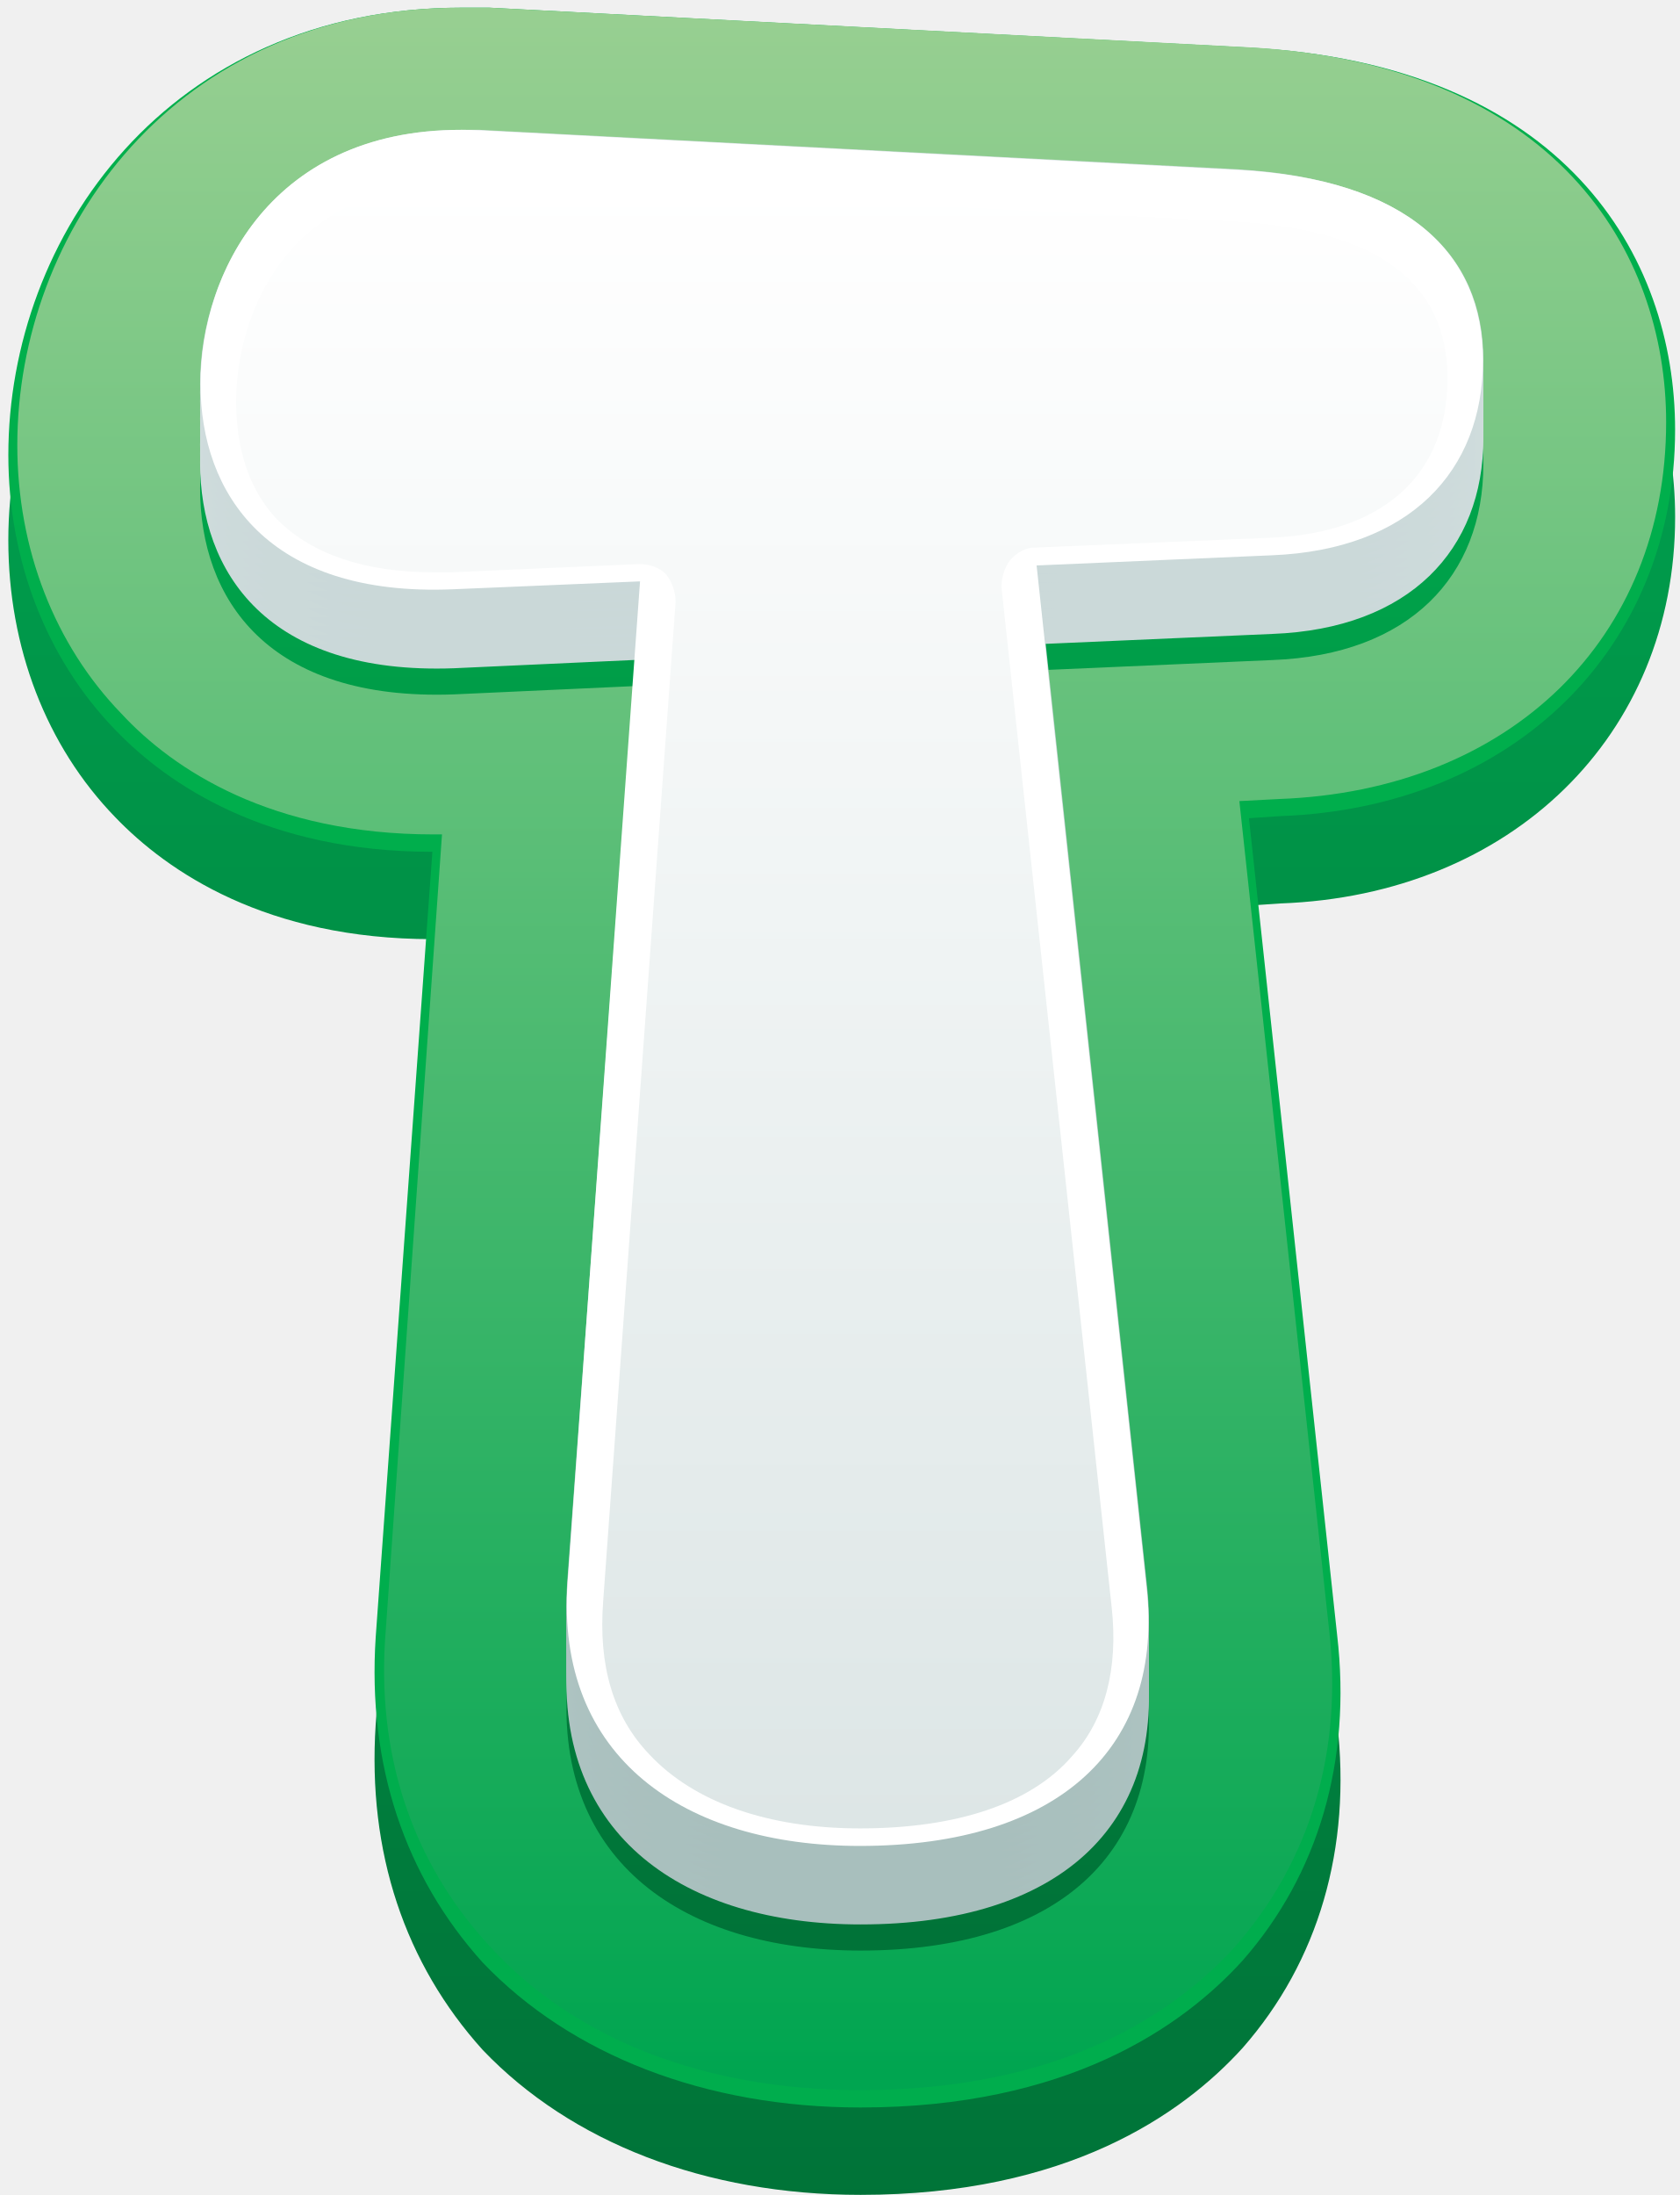
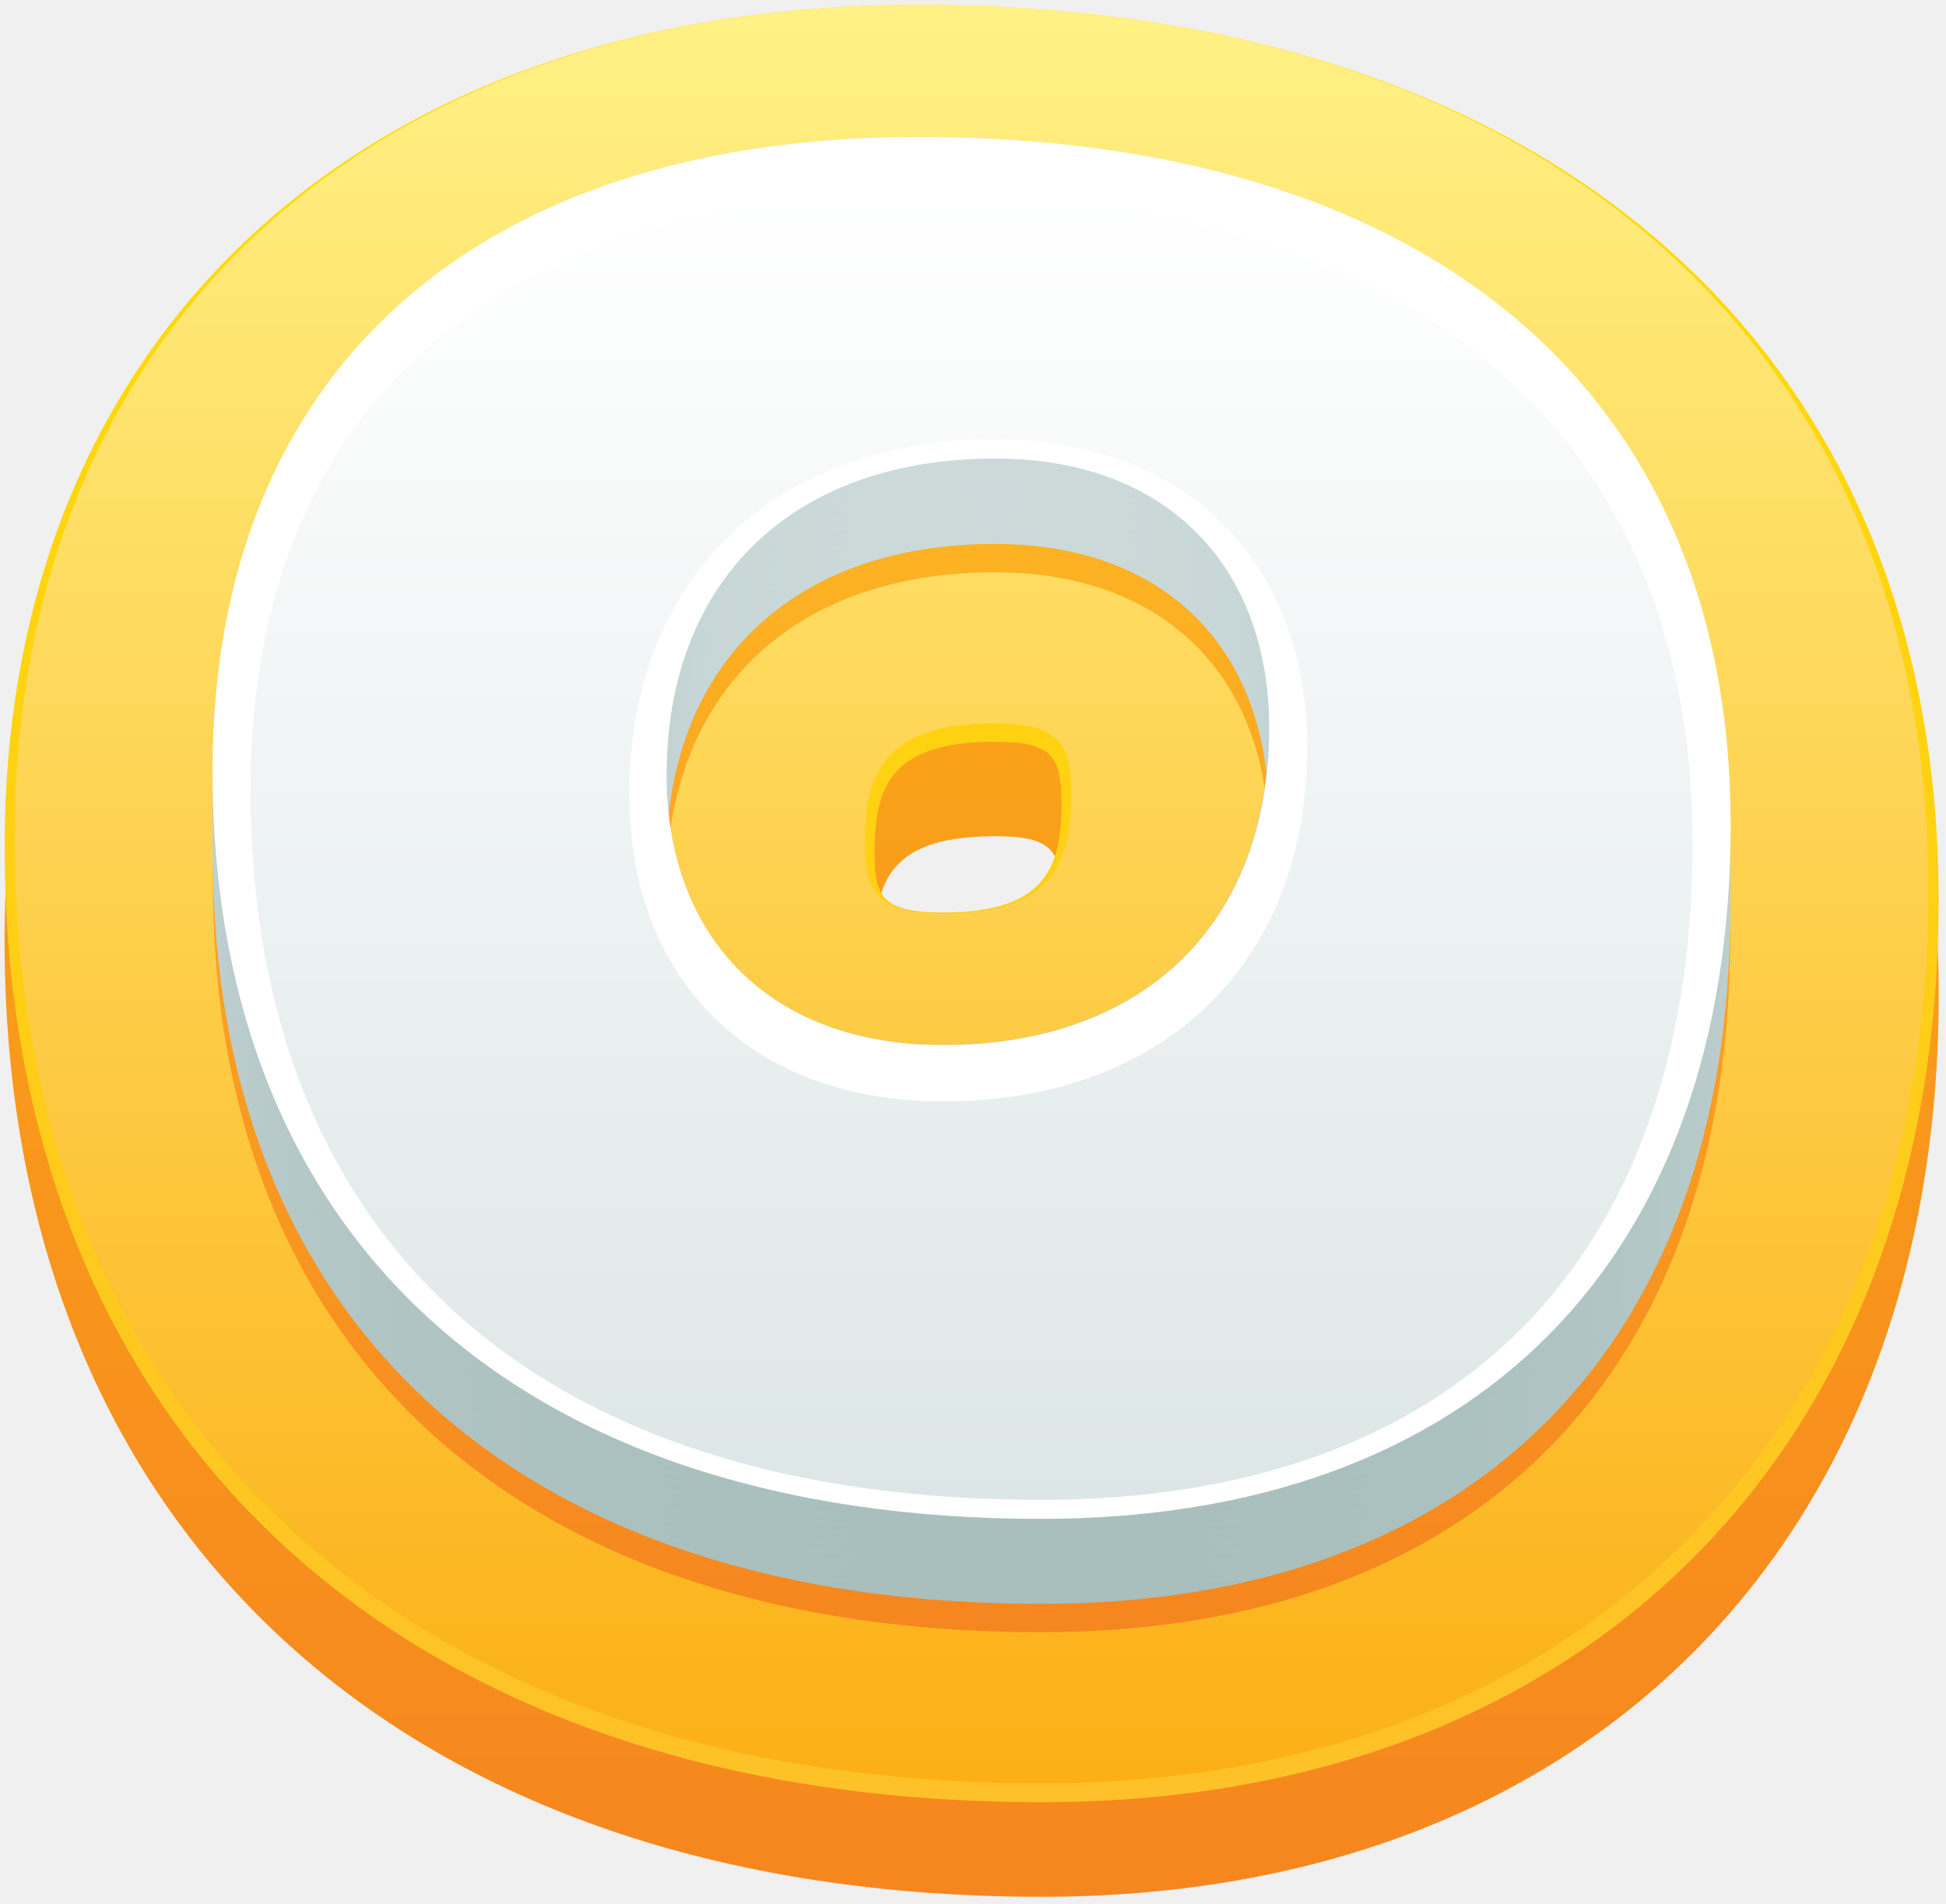
- <svg xmlns="http://www.w3.org/2000/svg" width="100%" height="100%" viewBox="0 0 173 226" version="1.1" xml:space="preserve" style="fill-rule:evenodd;clip-rule:evenodd;stroke-linejoin:round;stroke-miterlimit:2;">
-   <g transform="matrix(1,0,0,1,-1831,-1112)">
+ <svg xmlns="http://www.w3.org/2000/svg" width="100%" height="100%" viewBox="0 0 185 181" version="1.1" xml:space="preserve" style="fill-rule:evenodd;clip-rule:evenodd;stroke-linejoin:round;stroke-miterlimit:2;">
+   <g transform="matrix(1,0,0,1,-1483,-1135)">
    <g>
-       <g transform="matrix(0,216.206,216.206,0,1917.69,1121.78)">
-         <path d="M0.212,-0.397C0.263,-0.397 0.31,-0.379 0.344,-0.346C0.37,-0.321 0.402,-0.274 0.402,-0.195L0.776,-0.222C0.837,-0.226 0.89,-0.208 0.931,-0.171C0.975,-0.129 1,-0.065 1,0.009C1,0.107 0.962,0.162 0.93,0.191C0.889,0.227 0.835,0.243 0.775,0.236L0.386,0.194L0.385,0.209C0.381,0.319 0.305,0.397 0.201,0.397C0.118,0.397 0.027,0.344 0.019,0.194L0,-0.168C0,-0.172 0,-0.177 0,-0.181C0,-0.321 0.11,-0.397 0.212,-0.397Z" style="fill:url(#_Linear1);fill-rule:nonzero;" />
+       <g transform="matrix(0,170.887,170.887,0,1575.37,1144.43)">
+         <path d="M0.468,-0.538C0.796,-0.538 1,-0.317 1,0.039C1,0.342 0.803,0.538 0.498,0.538C0.191,0.538 0,0.32 0,-0.03C0,-0.338 0.184,-0.538 0.468,-0.538ZM0.471,-0.054C0.433,-0.054 0.41,-0.043 0.41,0.013C0.41,0.045 0.418,0.05 0.445,0.05C0.482,0.05 0.505,0.039 0.505,-0.016C0.505,-0.051 0.495,-0.054 0.471,-0.054Z" style="fill:url(#_Linear1);fill-rule:nonzero;" />
      </g>
-       <g transform="matrix(0,216.199,216.199,0,1917.69,1112.79)">
-         <path d="M0.213,-0.397C0.263,-0.397 0.31,-0.379 0.344,-0.346C0.37,-0.321 0.402,-0.274 0.402,-0.195L0.776,-0.222C0.837,-0.226 0.89,-0.208 0.931,-0.171C0.975,-0.129 1,-0.065 1,0.009C1,0.107 0.962,0.162 0.93,0.191C0.889,0.227 0.835,0.243 0.775,0.236L0.386,0.194L0.385,0.209C0.381,0.32 0.305,0.397 0.201,0.397C0.118,0.397 0.027,0.344 0.019,0.194L0,-0.168C0,-0.172 0,-0.177 0,-0.181C0,-0.321 0.109,-0.397 0.213,-0.397Z" style="fill:url(#_Linear2);fill-rule:nonzero;" />
+       <g transform="matrix(0,170.869,170.869,0,1575.37,1135.46)">
+         <path d="M0.468,-0.538C0.796,-0.538 1,-0.317 1,0.039C1,0.342 0.803,0.538 0.498,0.538C0.191,0.538 0,0.32 0,-0.03C0,-0.339 0.184,-0.538 0.468,-0.538ZM0.471,-0.054C0.433,-0.054 0.41,-0.043 0.41,0.013C0.41,0.045 0.418,0.05 0.445,0.05C0.482,0.05 0.505,0.039 0.505,-0.016C0.505,-0.051 0.495,-0.054 0.471,-0.054Z" style="fill:url(#_Linear2);fill-rule:nonzero;" />
      </g>
-       <g transform="matrix(0,214.414,214.414,0,1917.69,1112.79)">
-         <path d="M0.21,-0.396C0.26,-0.396 0.306,-0.378 0.339,-0.346C0.366,-0.321 0.397,-0.274 0.397,-0.196C0.397,-0.195 0.397,-0.193 0.397,-0.192L0.779,-0.219C0.839,-0.224 0.891,-0.206 0.931,-0.169C0.976,-0.128 1,-0.065 1,0.009C1,0.107 0.962,0.161 0.931,0.189C0.89,0.225 0.837,0.241 0.778,0.234L0.381,0.191L0.38,0.21C0.376,0.321 0.303,0.396 0.199,0.396C0.117,0.396 0.027,0.343 0.019,0.195L0,-0.169C0,-0.174 0,-0.178 0,-0.183C0,-0.321 0.108,-0.396 0.21,-0.396Z" style="fill:url(#_Linear3);fill-rule:nonzero;" />
+       <g transform="matrix(0,169.077,169.077,0,1575.36,1135.46)">
+         <path d="M0.468,-0.538C0.796,-0.538 1,-0.317 1,0.039C1,0.342 0.803,0.538 0.498,0.538C0.191,0.538 0,0.321 0,-0.03C0,-0.339 0.183,-0.538 0.468,-0.538ZM0.47,-0.06C0.43,-0.06 0.404,-0.047 0.404,0.013C0.404,0.05 0.416,0.056 0.444,0.056C0.484,0.056 0.511,0.044 0.511,-0.016C0.511,-0.054 0.498,-0.06 0.47,-0.06Z" style="fill:url(#_Linear3);fill-rule:nonzero;" />
      </g>
-       <g transform="matrix(0,176.692,176.692,0,1917.69,1136.14)">
-         <path d="M0.148,-0.374C0.212,-0.374 0.272,-0.335 0.268,-0.226L0.263,-0.117L0.846,-0.16C0.948,-0.167 1,-0.092 1,0.011C1,0.127 0.942,0.188 0.849,0.178L0.254,0.114L0.248,0.251C0.245,0.331 0.199,0.374 0.134,0.374C0.072,0.374 0.029,0.33 0.023,0.231L0,-0.211C0,-0.214 0,-0.218 0,-0.222C0,-0.332 0.084,-0.374 0.148,-0.374Z" style="fill:url(#_Linear4);fill-rule:nonzero;" />
+       <g transform="matrix(0,131.365,131.365,0,1575.36,1158.8)">
+         <path d="M0.458,-0.549C0.798,-0.549 1,-0.326 1,0.05C1,0.364 0.814,0.549 0.497,0.549C0.185,0.549 0,0.331 0,-0.039C0,-0.359 0.171,-0.549 0.458,-0.549ZM0.462,-0.221C0.323,-0.221 0.233,-0.132 0.233,0.017C0.233,0.142 0.311,0.215 0.428,0.215C0.567,0.215 0.657,0.127 0.657,-0.021C0.657,-0.146 0.579,-0.221 0.462,-0.221Z" style="fill:url(#_Linear4);fill-rule:nonzero;" />
      </g>
-       <g transform="matrix(0,176.692,176.692,0,1917.69,1133.45)">
-         <path d="M0.148,-0.374C0.212,-0.374 0.272,-0.335 0.268,-0.226L0.263,-0.117L0.846,-0.16C0.948,-0.167 1,-0.092 1,0.011C1,0.127 0.942,0.188 0.849,0.178L0.254,0.114L0.248,0.251C0.245,0.331 0.199,0.374 0.134,0.374C0.072,0.374 0.029,0.33 0.023,0.231L0,-0.211C0,-0.214 0,-0.218 0,-0.222C0,-0.332 0.084,-0.374 0.148,-0.374Z" style="fill:url(#_Linear5);fill-rule:nonzero;" />
+       <g transform="matrix(0,131.371,131.371,0,1575.36,1156.1)">
+         <path d="M0.458,-0.549C0.798,-0.549 1,-0.326 1,0.05C1,0.364 0.813,0.549 0.497,0.549C0.185,0.549 0,0.331 0,-0.039C0,-0.359 0.171,-0.549 0.458,-0.549ZM0.462,-0.221C0.323,-0.221 0.233,-0.132 0.233,0.017C0.233,0.142 0.311,0.215 0.428,0.215C0.567,0.215 0.657,0.127 0.657,-0.021C0.657,-0.146 0.579,-0.221 0.462,-0.221Z" style="fill:url(#_Linear5);fill-rule:nonzero;" />
      </g>
-       <g transform="matrix(0,176.693,176.693,0,1917.69,1132.54)">
-         <path d="M0.148,-0.374C0.212,-0.374 0.272,-0.335 0.268,-0.226L0.263,-0.117L0.846,-0.16C0.948,-0.167 1,-0.092 1,0.011C1,0.127 0.942,0.188 0.849,0.178L0.254,0.114L0.248,0.251C0.245,0.331 0.199,0.374 0.134,0.374C0.072,0.374 0.029,0.33 0.023,0.231L0,-0.211C0,-0.215 0,-0.218 0,-0.222C0,-0.332 0.084,-0.374 0.148,-0.374Z" style="fill:url(#_Linear6);fill-rule:nonzero;" />
+       <g transform="matrix(0,131.378,131.378,0,1575.36,1155.19)">
+         <path d="M0.458,-0.549C0.798,-0.549 1,-0.326 1,0.05C1,0.364 0.814,0.549 0.497,0.549C0.185,0.549 0,0.331 0,-0.039C0,-0.359 0.171,-0.549 0.458,-0.549ZM0.462,-0.221C0.323,-0.221 0.233,-0.132 0.233,0.017C0.233,0.142 0.311,0.215 0.428,0.215C0.567,0.215 0.657,0.127 0.657,-0.021C0.657,-0.146 0.579,-0.221 0.462,-0.221Z" style="fill:url(#_Linear6);fill-rule:nonzero;" />
      </g>
-       <g transform="matrix(0,176.698,176.698,0,1917.69,1131.64)">
-         <path d="M0.148,-0.374C0.212,-0.374 0.272,-0.335 0.268,-0.226L0.263,-0.117L0.846,-0.16C0.949,-0.167 1,-0.092 1,0.011C1,0.127 0.942,0.188 0.849,0.178L0.254,0.114L0.248,0.251C0.245,0.331 0.199,0.374 0.134,0.374C0.072,0.374 0.029,0.33 0.023,0.231L0,-0.211C0,-0.214 0,-0.218 0,-0.222C0,-0.332 0.084,-0.374 0.148,-0.374Z" style="fill:url(#_Linear7);fill-rule:nonzero;" />
+       <g transform="matrix(0,131.378,131.378,0,1575.36,1154.3)">
+         <path d="M0.458,-0.549C0.798,-0.549 1,-0.326 1,0.05C1,0.364 0.814,0.549 0.497,0.549C0.185,0.549 0,0.331 0,-0.039C0,-0.359 0.171,-0.549 0.458,-0.549ZM0.462,-0.221C0.323,-0.221 0.233,-0.132 0.233,0.017C0.233,0.142 0.311,0.215 0.428,0.215C0.567,0.215 0.657,0.127 0.657,-0.021C0.657,-0.146 0.579,-0.221 0.462,-0.221Z" style="fill:url(#_Linear7);fill-rule:nonzero;" />
      </g>
-       <g transform="matrix(0,176.687,176.687,0,1917.69,1130.75)">
-         <path d="M0.148,-0.374C0.212,-0.374 0.272,-0.335 0.268,-0.226L0.263,-0.117L0.846,-0.16C0.948,-0.167 1,-0.092 1,0.011C1,0.127 0.942,0.188 0.849,0.178L0.254,0.114L0.248,0.251C0.245,0.331 0.199,0.374 0.134,0.374C0.072,0.374 0.029,0.33 0.023,0.231L0,-0.211C0,-0.215 0,-0.218 0,-0.222C0,-0.332 0.084,-0.374 0.148,-0.374Z" style="fill:url(#_Linear8);fill-rule:nonzero;" />
+       <g transform="matrix(0,131.366,131.366,0,1575.36,1153.41)">
+         <path d="M0.458,-0.549C0.798,-0.549 1,-0.326 1,0.05C1,0.364 0.814,0.549 0.497,0.549C0.185,0.549 0,0.331 0,-0.039C0,-0.359 0.171,-0.549 0.458,-0.549ZM0.462,-0.221C0.323,-0.221 0.233,-0.132 0.233,0.017C0.233,0.142 0.311,0.215 0.428,0.215C0.567,0.215 0.657,0.127 0.657,-0.021C0.657,-0.146 0.579,-0.221 0.462,-0.221Z" style="fill:url(#_Linear8);fill-rule:nonzero;" />
      </g>
-       <g transform="matrix(0,176.692,176.692,0,1917.69,1129.85)">
-         <path d="M0.148,-0.374C0.212,-0.374 0.272,-0.335 0.268,-0.226L0.263,-0.117L0.846,-0.16C0.948,-0.167 1,-0.092 1,0.011C1,0.127 0.942,0.188 0.849,0.178L0.254,0.114L0.248,0.251C0.245,0.331 0.199,0.374 0.134,0.374C0.072,0.374 0.029,0.33 0.023,0.231L0,-0.211C0,-0.214 0,-0.218 0,-0.222C0,-0.332 0.084,-0.374 0.148,-0.374Z" style="fill:url(#_Linear9);fill-rule:nonzero;" />
+       <g transform="matrix(0,131.365,131.365,0,1575.36,1152.51)">
+         <path d="M0.458,-0.549C0.798,-0.549 1,-0.326 1,0.05C1,0.364 0.814,0.549 0.497,0.549C0.185,0.549 0,0.331 0,-0.039C0,-0.359 0.171,-0.549 0.458,-0.549ZM0.462,-0.221C0.323,-0.221 0.233,-0.132 0.233,0.017C0.233,0.142 0.311,0.215 0.428,0.215C0.567,0.215 0.657,0.127 0.657,-0.021C0.657,-0.146 0.579,-0.221 0.462,-0.221Z" style="fill:url(#_Linear9);fill-rule:nonzero;" />
      </g>
-       <g transform="matrix(0,176.698,176.698,0,1917.69,1128.95)">
-         <path d="M0.148,-0.374C0.212,-0.374 0.272,-0.335 0.268,-0.226L0.263,-0.117L0.846,-0.16C0.949,-0.167 1,-0.092 1,0.011C1,0.127 0.942,0.188 0.849,0.178L0.254,0.114L0.248,0.251C0.245,0.331 0.199,0.374 0.134,0.374C0.072,0.374 0.029,0.33 0.023,0.231L0,-0.211C0,-0.214 0,-0.218 0,-0.222C0,-0.332 0.084,-0.374 0.148,-0.374Z" style="fill:url(#_Linear10);fill-rule:nonzero;" />
+       <g transform="matrix(0,131.366,131.366,0,1575.36,1151.62)">
+         <path d="M0.458,-0.549C0.798,-0.549 1,-0.326 1,0.05C1,0.364 0.814,0.549 0.497,0.549C0.185,0.549 0,0.331 0,-0.039C0,-0.359 0.17,-0.549 0.458,-0.549ZM0.462,-0.221C0.323,-0.221 0.233,-0.132 0.233,0.017C0.233,0.142 0.311,0.215 0.428,0.215C0.567,0.215 0.657,0.127 0.657,-0.021C0.657,-0.146 0.579,-0.221 0.462,-0.221Z" style="fill:url(#_Linear10);fill-rule:nonzero;" />
      </g>
-       <g transform="matrix(0,176.692,176.692,0,1917.69,1128.05)">
-         <path d="M0.148,-0.374C0.212,-0.374 0.272,-0.335 0.268,-0.226L0.263,-0.117L0.846,-0.16C0.949,-0.167 1,-0.092 1,0.011C1,0.127 0.942,0.188 0.849,0.178L0.254,0.114L0.248,0.251C0.245,0.331 0.199,0.374 0.134,0.374C0.072,0.374 0.029,0.33 0.023,0.231L0,-0.211C0,-0.214 0,-0.218 0,-0.222C0,-0.332 0.084,-0.374 0.148,-0.374Z" style="fill:url(#_Linear11);fill-rule:nonzero;" />
+       <g transform="matrix(0,131.365,131.365,0,1575.36,1150.71)">
+         <path d="M0.458,-0.549C0.798,-0.549 1,-0.326 1,0.05C1,0.364 0.814,0.549 0.497,0.549C0.185,0.549 0,0.331 0,-0.039C0,-0.359 0.17,-0.549 0.458,-0.549ZM0.462,-0.221C0.323,-0.221 0.233,-0.132 0.233,0.017C0.233,0.142 0.311,0.215 0.428,0.215C0.567,0.215 0.657,0.127 0.657,-0.021C0.657,-0.146 0.579,-0.221 0.462,-0.221Z" style="fill:url(#_Linear11);fill-rule:nonzero;" />
      </g>
-       <g transform="matrix(0,176.699,176.699,0,1917.69,1127.16)">
-         <path d="M0,-0.225C0.001,-0.333 0.084,-0.374 0.148,-0.374C0.212,-0.374 0.272,-0.335 0.268,-0.226L0.263,-0.117L0.846,-0.16C0.948,-0.167 1,-0.092 1,0.011C1,0.127 0.942,0.188 0.849,0.178L0.254,0.114L0.248,0.251C0.245,0.331 0.199,0.374 0.134,0.374C0.072,0.374 0.029,0.33 0.023,0.231L0,-0.211L0,-0.225Z" style="fill:url(#_Linear12);fill-rule:nonzero;" />
+       <g transform="matrix(0,131.366,131.366,0,1575.36,1149.82)">
+         <path d="M0.458,-0.549C0.798,-0.549 1,-0.326 1,0.05C1,0.364 0.814,0.549 0.497,0.549C0.185,0.549 0,0.331 0,-0.039C0,-0.359 0.171,-0.549 0.458,-0.549ZM0.462,-0.221C0.323,-0.221 0.233,-0.132 0.233,0.017C0.233,0.142 0.311,0.215 0.428,0.215C0.567,0.215 0.657,0.127 0.657,-0.021C0.657,-0.146 0.579,-0.221 0.462,-0.221Z" style="fill:url(#_Linear12);fill-rule:nonzero;" />
      </g>
-       <g transform="matrix(0,176.698,176.698,0,1917.69,1126.26)">
-         <path d="M0.148,-0.374C0.212,-0.374 0.272,-0.335 0.268,-0.226L0.263,-0.117L0.846,-0.16C0.949,-0.167 1,-0.092 1,0.011C1,0.127 0.942,0.188 0.849,0.178L0.254,0.114L0.248,0.251C0.245,0.331 0.199,0.374 0.134,0.374C0.072,0.374 0.029,0.33 0.023,0.231L0,-0.211C0,-0.214 0,-0.218 0,-0.222C0,-0.332 0.084,-0.374 0.148,-0.374Z" style="fill:url(#_Linear13);fill-rule:nonzero;" />
+       <g transform="matrix(0,131.378,131.378,0,1575.36,1148.92)">
+         <path d="M0.458,-0.549C0.798,-0.549 1,-0.326 1,0.05C1,0.364 0.814,0.549 0.497,0.549C0.185,0.549 0,0.331 0,-0.039C0,-0.359 0.171,-0.549 0.458,-0.549ZM0.462,-0.221C0.323,-0.221 0.233,-0.132 0.233,0.017C0.233,0.142 0.311,0.215 0.428,0.215C0.567,0.215 0.657,0.127 0.657,-0.021C0.657,-0.146 0.579,-0.221 0.462,-0.221Z" style="fill:url(#_Linear13);fill-rule:nonzero;" />
      </g>
-       <g transform="matrix(0,176.687,176.687,0,1917.69,1125.37)">
-         <path d="M0.148,-0.374C0.212,-0.374 0.272,-0.335 0.268,-0.226L0.263,-0.117L0.846,-0.16C0.949,-0.167 1,-0.092 1,0.011C1,0.127 0.942,0.188 0.849,0.178L0.254,0.114L0.248,0.251C0.245,0.331 0.199,0.374 0.134,0.374C0.072,0.374 0.029,0.33 0.023,0.231L0,-0.211C0,-0.214 0,-0.218 0,-0.222C0,-0.332 0.084,-0.374 0.148,-0.374Z" style="fill:url(#_Linear14);fill-rule:nonzero;" />
+       <g transform="matrix(0,131.372,131.372,0,1575.36,1148.02)">
+         <path d="M0.458,-0.549C0.798,-0.549 1,-0.326 1,0.05C1,0.364 0.814,0.549 0.497,0.549C0.185,0.549 0,0.331 0,-0.039C0,-0.359 0.171,-0.549 0.458,-0.549ZM0.462,-0.221C0.323,-0.221 0.233,-0.132 0.233,0.017C0.233,0.142 0.311,0.215 0.428,0.215C0.567,0.215 0.657,0.127 0.657,-0.021C0.657,-0.146 0.579,-0.221 0.462,-0.221Z" style="fill:url(#_Linear14);fill-rule:nonzero;" />
      </g>
-       <g transform="matrix(4.16667,0,0,4.16667,1983.73,1277.33)">
-         <path d="M0,-30.776C0,-28.031 -1.818,-26.097 -5.208,-25.958L-11.032,-25.706L-8.316,-0.477C-7.868,3.471 -10.444,5.935 -15.401,5.935C-19.739,5.935 -22.935,3.75 -22.625,-0.588L-20.835,-25.313L-25.452,-25.118C-30.045,-24.923 -31.699,-27.498 -31.699,-30.187C-31.699,-33.018 -29.82,-36.711 -24.782,-36.458L-6.048,-35.48C-1.848,-35.256 0,-33.406 0,-30.776" style="fill:white;fill-rule:nonzero;" />
+       <g transform="matrix(4.16667,0,0,4.16667,1603.66,1223.15)">
+         <path d="M0,-4.533C0,-8.23 -2.327,-10.694 -6.247,-10.694C-10.949,-10.694 -13.749,-7.837 -13.749,-3.471C-13.749,0.226 -11.397,2.689 -7.448,2.689C-2.775,2.689 0,-0.167 0,-4.533M-24.109,-3.584C-24.109,-12.653 -18.117,-18.031 -8.007,-18.031C3.638,-18.031 10.528,-12.207 10.528,-2.35C10.528,7.619 4.677,13.498 -5.21,13.498C-17.082,13.498 -24.109,7.142 -24.109,-3.584" style="fill:white;fill-rule:nonzero;" />
      </g>
-       <g transform="matrix(0,169.504,169.504,0,1917.7,1130.75)">
-         <path d="M0.133,-0.368C0.154,-0.368 0.183,-0.364 0.205,-0.343C0.226,-0.322 0.237,-0.29 0.237,-0.248C0.237,-0.244 0.237,-0.241 0.237,-0.237C0.237,-0.237 0.232,-0.123 0.232,-0.123C0.232,-0.117 0.234,-0.111 0.238,-0.107C0.243,-0.103 0.249,-0.101 0.255,-0.101L0.862,-0.145C0.901,-0.148 0.932,-0.139 0.955,-0.117C0.984,-0.09 1,-0.045 1,0.011C1,0.07 0.985,0.115 0.956,0.14C0.934,0.16 0.903,0.168 0.866,0.164L0.246,0.097C0.24,0.097 0.234,0.099 0.23,0.102C0.225,0.106 0.222,0.112 0.222,0.117L0.216,0.261C0.213,0.329 0.178,0.368 0.119,0.368C0.061,0.368 0.029,0.325 0.024,0.24L0,-0.221C0,-0.224 0,-0.228 0,-0.231C0,-0.34 0.084,-0.368 0.133,-0.368Z" style="fill:url(#_Linear15);fill-rule:nonzero;" />
+       <g transform="matrix(0,124.173,124.173,0,1575.36,1153.41)">
+         <path d="M0.456,-0.552C0.802,-0.552 1,-0.332 1,0.053C1,0.37 0.817,0.552 0.497,0.552C0.181,0.552 0,0.336 0,-0.041C0,-0.366 0.166,-0.552 0.456,-0.552ZM0.46,-0.262C0.295,-0.262 0.188,-0.152 0.188,0.018C0.188,0.163 0.281,0.257 0.424,0.257C0.589,0.257 0.695,0.147 0.695,-0.022C0.695,-0.168 0.603,-0.262 0.46,-0.262Z" style="fill:url(#_Linear15);fill-rule:nonzero;" />
      </g>
    </g>
  </g>
  <defs>
-     <linearGradient id="_Linear1" x1="0" y1="0" x2="1" y2="0" gradientUnits="userSpaceOnUse" gradientTransform="matrix(1,0,0,-1,0,1.8894e-05)">
-       <stop offset="0" style="stop-color:rgb(0,165,80);stop-opacity:1" />
-       <stop offset="1" style="stop-color:rgb(0,115,56);stop-opacity:1" />
+     <linearGradient id="_Linear1" x1="0" y1="0" x2="1" y2="0" gradientUnits="userSpaceOnUse" gradientTransform="matrix(1,0,0,-1,0,-2.73474e-05)">
+       <stop offset="0" style="stop-color:rgb(252,176,22);stop-opacity:1" />
+       <stop offset="1" style="stop-color:rgb(246,134,31);stop-opacity:1" />
    </linearGradient>
-     <linearGradient id="_Linear2" x1="0" y1="0" x2="1" y2="0" gradientUnits="userSpaceOnUse" gradientTransform="matrix(1,0,0,-1,0,1.88946e-05)">
-       <stop offset="0" style="stop-color:rgb(0,175,76);stop-opacity:1" />
-       <stop offset="1" style="stop-color:rgb(0,173,77);stop-opacity:1" />
+     <linearGradient id="_Linear2" x1="0" y1="0" x2="1" y2="0" gradientUnits="userSpaceOnUse" gradientTransform="matrix(1,0,0,-1,0,-2.73503e-05)">
+       <stop offset="0" style="stop-color:rgb(255,222,0);stop-opacity:1" />
+       <stop offset="1" style="stop-color:rgb(254,193,42);stop-opacity:1" />
    </linearGradient>
-     <linearGradient id="_Linear3" x1="0" y1="0" x2="1" y2="0" gradientUnits="userSpaceOnUse" gradientTransform="matrix(1,0,0,-1,0,8.58932e-06)">
-       <stop offset="0" style="stop-color:rgb(151,207,145);stop-opacity:1" />
-       <stop offset="1" style="stop-color:rgb(0,165,80);stop-opacity:1" />
+     <linearGradient id="_Linear3" x1="0" y1="0" x2="1" y2="0" gradientUnits="userSpaceOnUse" gradientTransform="matrix(1,0,0,-1,0,-2.731e-05)">
+       <stop offset="0" style="stop-color:rgb(255,241,133);stop-opacity:1" />
+       <stop offset="1" style="stop-color:rgb(252,176,22);stop-opacity:1" />
    </linearGradient>
-     <linearGradient id="_Linear4" x1="0" y1="0" x2="1" y2="0" gradientUnits="userSpaceOnUse" gradientTransform="matrix(1,0,0,-1,0,4.96956e-05)">
-       <stop offset="0" style="stop-color:rgb(0,172,78);stop-opacity:1" />
-       <stop offset="1" style="stop-color:rgb(0,115,56);stop-opacity:1" />
+     <linearGradient id="_Linear4" x1="0" y1="0" x2="1" y2="0" gradientUnits="userSpaceOnUse" gradientTransform="matrix(1,0,0,-1,0,1.12029e-05)">
+       <stop offset="0" style="stop-color:rgb(254,191,36);stop-opacity:1" />
+       <stop offset="1" style="stop-color:rgb(246,134,31);stop-opacity:1" />
    </linearGradient>
-     <linearGradient id="_Linear5" x1="0" y1="0" x2="1" y2="0" gradientUnits="userSpaceOnUse" gradientTransform="matrix(1,0,0,-1,0,4.96956e-05)">
+     <linearGradient id="_Linear5" x1="0" y1="0" x2="1" y2="0" gradientUnits="userSpaceOnUse" gradientTransform="matrix(1,0,0,-1,0,1.12023e-05)">
      <stop offset="0" style="stop-color:rgb(214,225,226);stop-opacity:1" />
      <stop offset="0" style="stop-color:rgb(214,225,226);stop-opacity:1" />
      <stop offset="1" style="stop-color:rgb(168,191,189);stop-opacity:1" />
    </linearGradient>
-     <linearGradient id="_Linear6" x1="0" y1="0" x2="1" y2="0" gradientUnits="userSpaceOnUse" gradientTransform="matrix(1,0,0,-1,0,4.96955e-05)">
+     <linearGradient id="_Linear6" x1="0" y1="0" x2="1" y2="0" gradientUnits="userSpaceOnUse" gradientTransform="matrix(1,0,0,-1,0,1.12018e-05)">
      <stop offset="0" style="stop-color:rgb(214,225,226);stop-opacity:1" />
      <stop offset="0" style="stop-color:rgb(214,225,226);stop-opacity:1" />
      <stop offset="1" style="stop-color:rgb(168,191,189);stop-opacity:1" />
    </linearGradient>
-     <linearGradient id="_Linear7" x1="0" y1="0" x2="1" y2="0" gradientUnits="userSpaceOnUse" gradientTransform="matrix(1,0,0,-1,0,4.9694e-05)">
+     <linearGradient id="_Linear7" x1="0" y1="0" x2="1" y2="0" gradientUnits="userSpaceOnUse" gradientTransform="matrix(1,0,0,-1,0,1.12018e-05)">
      <stop offset="0" style="stop-color:rgb(214,225,226);stop-opacity:1" />
      <stop offset="0" style="stop-color:rgb(214,225,226);stop-opacity:1" />
      <stop offset="1" style="stop-color:rgb(168,191,189);stop-opacity:1" />
    </linearGradient>
-     <linearGradient id="_Linear8" x1="0" y1="0" x2="1" y2="0" gradientUnits="userSpaceOnUse" gradientTransform="matrix(1,0,0,-1,0,4.96972e-05)">
+     <linearGradient id="_Linear8" x1="0" y1="0" x2="1" y2="0" gradientUnits="userSpaceOnUse" gradientTransform="matrix(1,0,0,-1,0,1.12028e-05)">
      <stop offset="0" style="stop-color:rgb(214,225,226);stop-opacity:1" />
      <stop offset="0" style="stop-color:rgb(214,225,226);stop-opacity:1" />
      <stop offset="1" style="stop-color:rgb(168,191,189);stop-opacity:1" />
    </linearGradient>
-     <linearGradient id="_Linear9" x1="0" y1="0" x2="1" y2="0" gradientUnits="userSpaceOnUse" gradientTransform="matrix(1,0,0,-1,0,4.96956e-05)">
+     <linearGradient id="_Linear9" x1="0" y1="0" x2="1" y2="0" gradientUnits="userSpaceOnUse" gradientTransform="matrix(1,0,0,-1,0,1.12029e-05)">
      <stop offset="0" style="stop-color:rgb(214,225,226);stop-opacity:1" />
      <stop offset="0" style="stop-color:rgb(214,225,226);stop-opacity:1" />
      <stop offset="1" style="stop-color:rgb(168,191,189);stop-opacity:1" />
    </linearGradient>
-     <linearGradient id="_Linear10" x1="0" y1="0" x2="1" y2="0" gradientUnits="userSpaceOnUse" gradientTransform="matrix(1,0,0,-1,0,4.9694e-05)">
+     <linearGradient id="_Linear10" x1="0" y1="0" x2="1" y2="0" gradientUnits="userSpaceOnUse" gradientTransform="matrix(1,0,0,-1,0,1.12028e-05)">
      <stop offset="0" style="stop-color:rgb(214,225,226);stop-opacity:1" />
      <stop offset="0" style="stop-color:rgb(214,225,226);stop-opacity:1" />
      <stop offset="1" style="stop-color:rgb(168,191,189);stop-opacity:1" />
    </linearGradient>
-     <linearGradient id="_Linear11" x1="0" y1="0" x2="1" y2="0" gradientUnits="userSpaceOnUse" gradientTransform="matrix(1,0,0,-1,0,4.96956e-05)">
+     <linearGradient id="_Linear11" x1="0" y1="0" x2="1" y2="0" gradientUnits="userSpaceOnUse" gradientTransform="matrix(1,0,0,-1,0,1.12029e-05)">
      <stop offset="0" style="stop-color:rgb(214,225,226);stop-opacity:1" />
      <stop offset="0" style="stop-color:rgb(214,225,226);stop-opacity:1" />
      <stop offset="1" style="stop-color:rgb(168,191,189);stop-opacity:1" />
    </linearGradient>
-     <linearGradient id="_Linear12" x1="0" y1="0" x2="1" y2="0" gradientUnits="userSpaceOnUse" gradientTransform="matrix(1,0,0,-1,0,4.96937e-05)">
+     <linearGradient id="_Linear12" x1="0" y1="0" x2="1" y2="0" gradientUnits="userSpaceOnUse" gradientTransform="matrix(1,0,0,-1,0,1.12028e-05)">
      <stop offset="0" style="stop-color:rgb(214,225,226);stop-opacity:1" />
      <stop offset="0" style="stop-color:rgb(214,225,226);stop-opacity:1" />
      <stop offset="1" style="stop-color:rgb(168,191,189);stop-opacity:1" />
    </linearGradient>
-     <linearGradient id="_Linear13" x1="0" y1="0" x2="1" y2="0" gradientUnits="userSpaceOnUse" gradientTransform="matrix(1,0,0,-1,0,4.96939e-05)">
+     <linearGradient id="_Linear13" x1="0" y1="0" x2="1" y2="0" gradientUnits="userSpaceOnUse" gradientTransform="matrix(1,0,0,-1,0,1.12018e-05)">
      <stop offset="0" style="stop-color:rgb(214,225,226);stop-opacity:1" />
      <stop offset="0" style="stop-color:rgb(214,225,226);stop-opacity:1" />
      <stop offset="1" style="stop-color:rgb(168,191,189);stop-opacity:1" />
    </linearGradient>
-     <linearGradient id="_Linear14" x1="0" y1="0" x2="1" y2="0" gradientUnits="userSpaceOnUse" gradientTransform="matrix(1,0,0,-1,0,4.96972e-05)">
+     <linearGradient id="_Linear14" x1="0" y1="0" x2="1" y2="0" gradientUnits="userSpaceOnUse" gradientTransform="matrix(1,0,0,-1,0,1.12023e-05)">
      <stop offset="0" style="stop-color:rgb(214,225,226);stop-opacity:1" />
      <stop offset="0" style="stop-color:rgb(214,225,226);stop-opacity:1" />
      <stop offset="1" style="stop-color:rgb(168,191,189);stop-opacity:1" />
    </linearGradient>
-     <linearGradient id="_Linear15" x1="0" y1="0" x2="1" y2="0" gradientUnits="userSpaceOnUse" gradientTransform="matrix(1,0,0,-1,0,-3.64102e-05)">
+     <linearGradient id="_Linear15" x1="0" y1="0" x2="1" y2="0" gradientUnits="userSpaceOnUse" gradientTransform="matrix(1,0,0,-1,0,3.41862e-05)">
      <stop offset="0" style="stop-color:white;stop-opacity:1" />
      <stop offset="0" style="stop-color:white;stop-opacity:1" />
      <stop offset="1" style="stop-color:rgb(221,230,230);stop-opacity:1" />
      <stop offset="1" style="stop-color:rgb(221,230,230);stop-opacity:1" />
    </linearGradient>
  </defs>
</svg>
